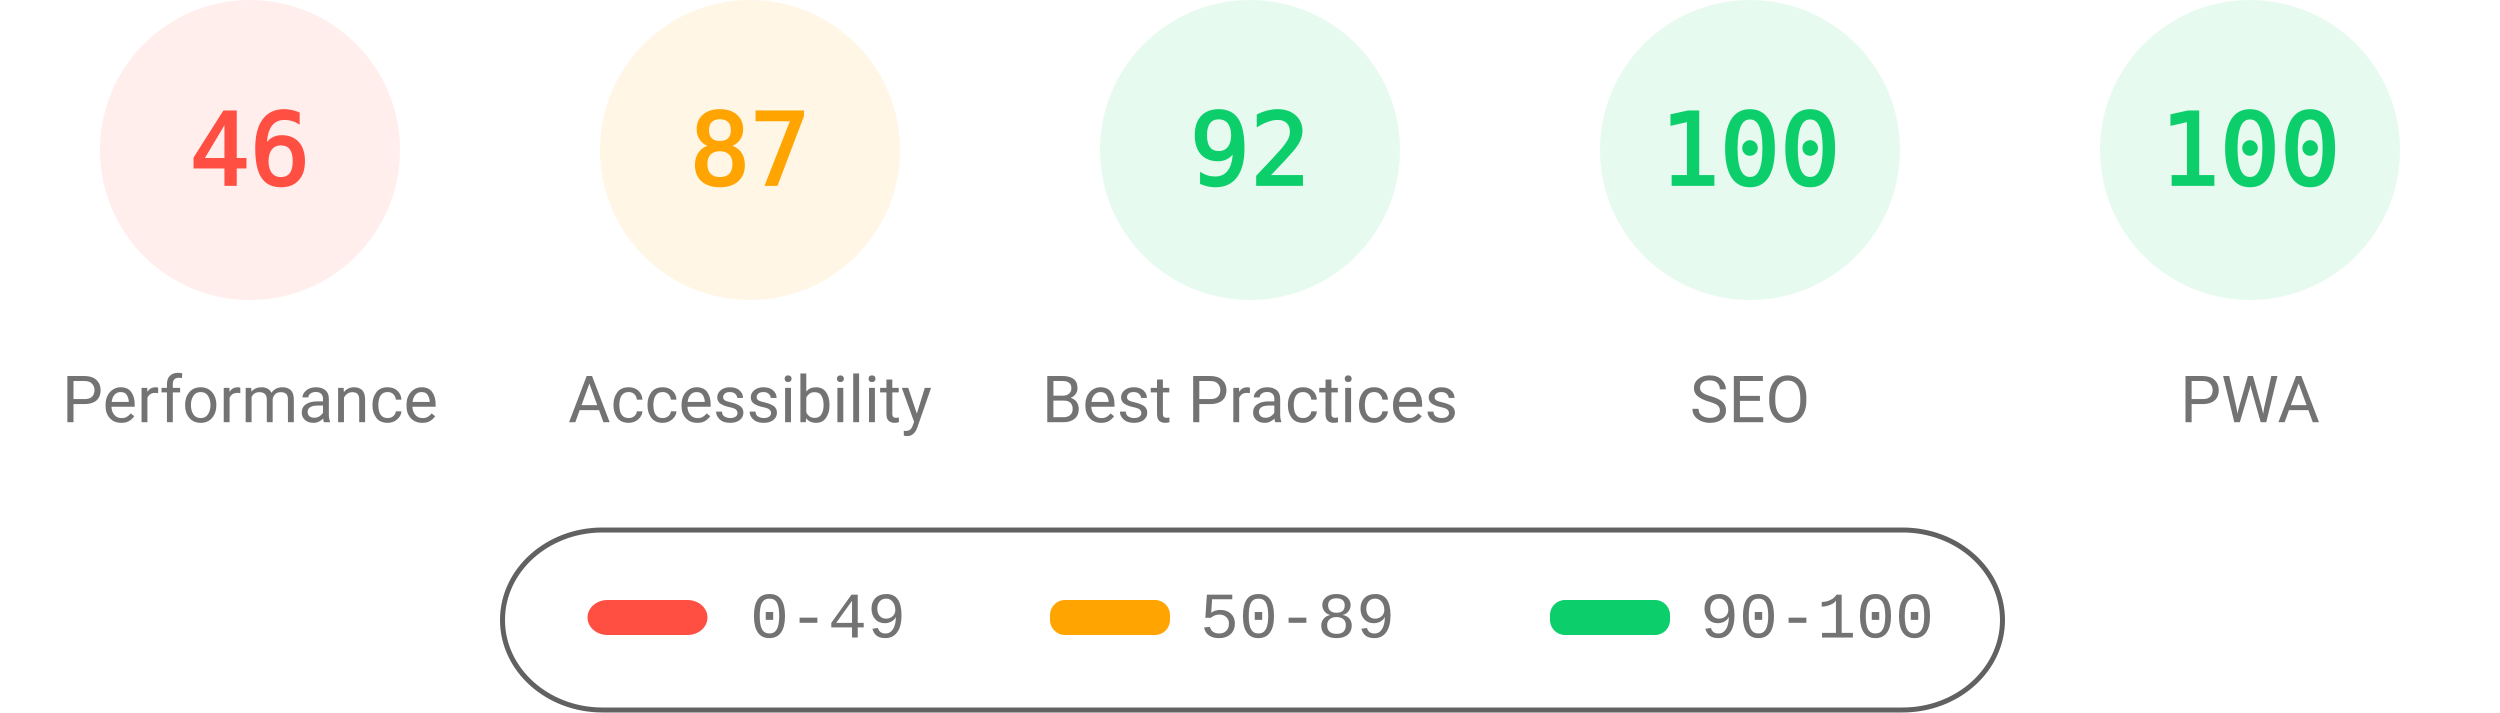
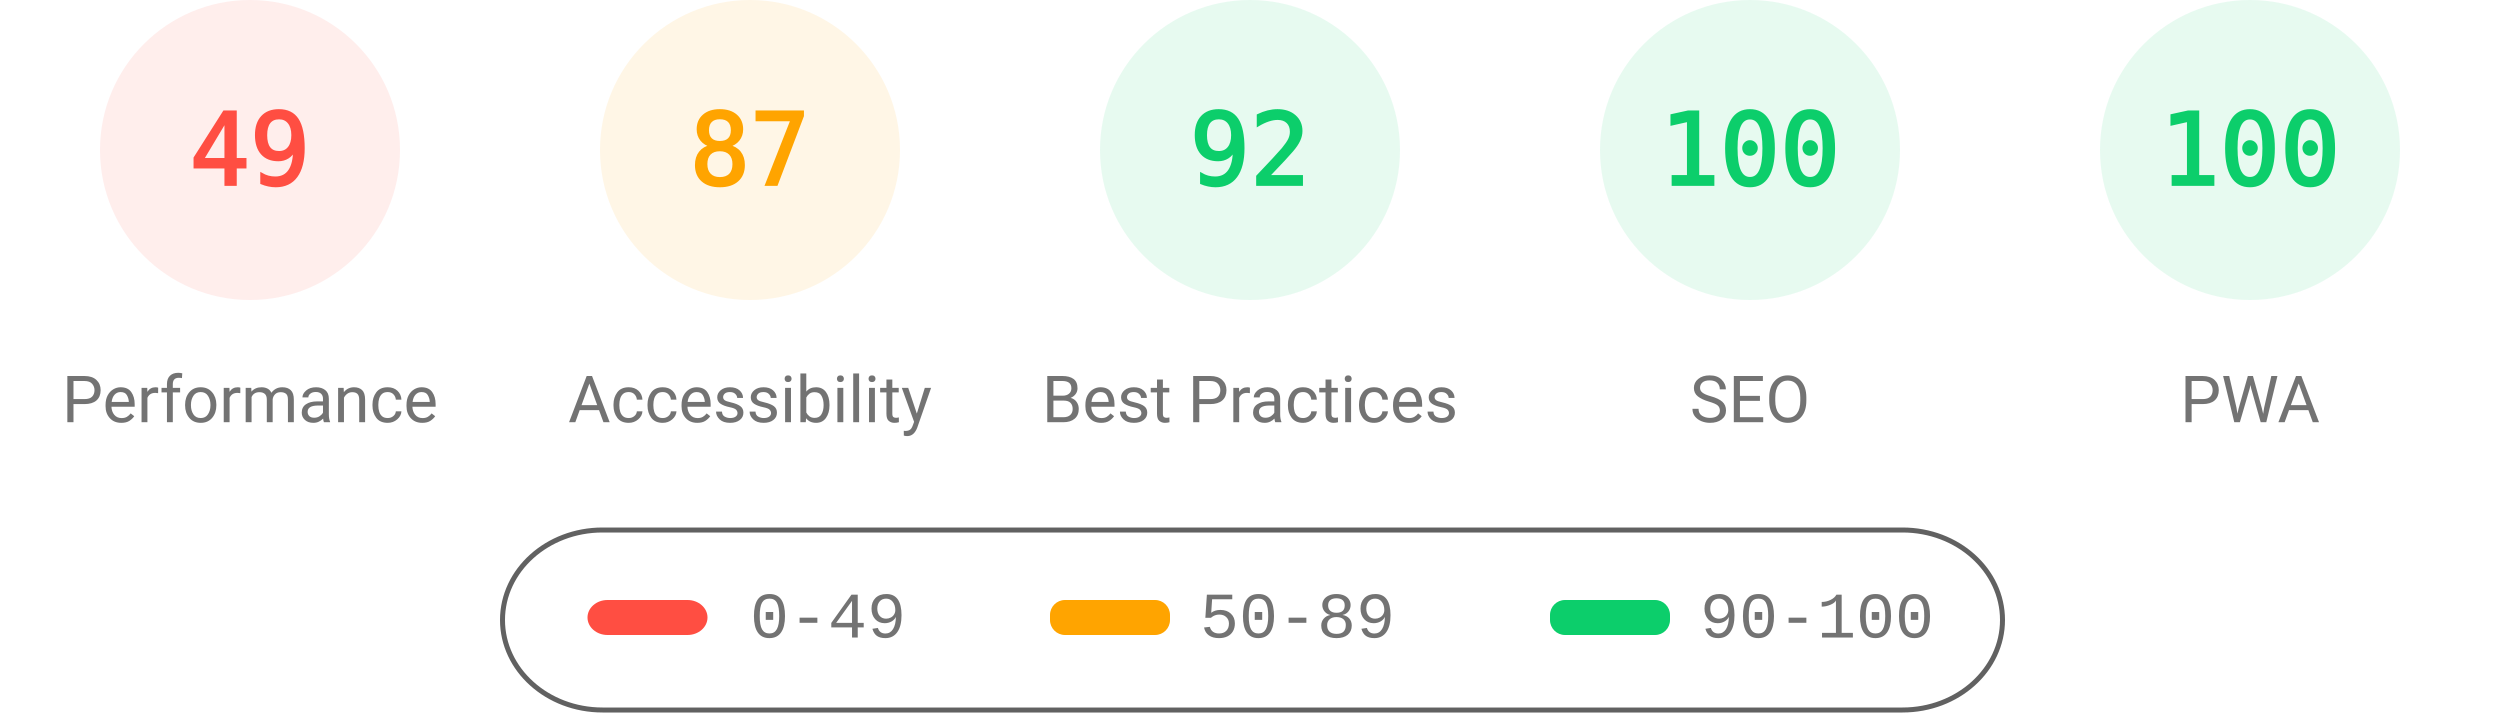
<svg xmlns="http://www.w3.org/2000/svg" fill="none" width="1000" height="285">
  <style>.gauge-base{opacity:.1}.gauge-arc{fill:none;animation-delay:250ms;stroke-linecap:round;transform:rotate(-90deg);transform-origin:100px 60px;animation:load-gauge 1s ease forwards}.guage-text{font-size:40px;font-family:monospace;text-align:center}.guage-red{color:#ff4e42;fill:#ff4e42;stroke:#ff4e42}.guage-orange{color:#ffa400;fill:#ffa400;stroke:#ffa400}.guage-green{color:#0cce6b;fill:#0cce6b;stroke:#0cce6b}.guage-undefined{color:#5c5c5c;fill:#5c5c5c;stroke:#5c5c5c}.guage-title{color:#737373;fill:#737373;stroke:none;font-size:26px;line-height:26px;font-family:Roboto,Halvetica,Arial,sans-serif}@keyframes load-gauge{from{stroke-dasharray:0 352.858}}</style>
  <svg class="guage-div guage-perf guage-red" viewBox="0 0 200 200" width="200" height="200">
    <circle class="gauge-base" r="56" cx="100" cy="60" stroke-width="8" />
-     <circle class="gauge-arc guage-arc-1" r="56" cx="100" cy="60" stroke-width="8" style="stroke-dasharray:161.855,351.858" />
-     <text class="guage-text" x="100" y="60" alignment-baseline="central" dominant-baseline="central" text-anchor="middle">46</text>
+     <circle class="gauge-arc guage-arc-1" r="56" cx="100" cy="60" stroke-width="8" style="stroke-dasharray:172.41,351.858" />
+     <text class="guage-text" x="100" y="60" alignment-baseline="central" dominant-baseline="central" text-anchor="middle">49</text>
    <text class="guage-title" x="100" y="160" alignment-baseline="central" dominant-baseline="central" text-anchor="middle">Performance</text>
  </svg>
  <svg class="guage-div guage-acc guage-orange" viewBox="0 0 200 200" width="200" height="200" x="200">
    <circle class="gauge-base" r="56" cx="100" cy="60" stroke-width="8" />
    <circle class="gauge-arc guage-arc-2" r="56" cx="100" cy="60" stroke-width="8" style="stroke-dasharray:306.116,351.858" />
    <text class="guage-text" x="100" y="60" alignment-baseline="central" dominant-baseline="central" text-anchor="middle">87</text>
    <text class="guage-title" x="100" y="160" alignment-baseline="central" dominant-baseline="central" text-anchor="middle">Accessibility</text>
  </svg>
  <svg class="guage-div guage-best guage-green" viewBox="0 0 200 200" width="200" height="200" x="400">
    <circle class="gauge-base" r="56" cx="100" cy="60" stroke-width="8" />
    <circle class="gauge-arc guage-arc-3" r="56" cx="100" cy="60" stroke-width="8" style="stroke-dasharray:323.709,351.858" />
    <text class="guage-text" x="100" y="60" alignment-baseline="central" dominant-baseline="central" text-anchor="middle">92</text>
    <text class="guage-title" x="100" y="160" alignment-baseline="central" dominant-baseline="central" text-anchor="middle">Best Practices</text>
  </svg>
  <svg class="guage-div guage-seo guage-green" viewBox="0 0 200 200" width="200" height="200" x="600">
    <circle class="gauge-base" r="56" cx="100" cy="60" stroke-width="8" />
    <circle class="gauge-arc guage-arc-4" r="56" cx="100" cy="60" stroke-width="8" style="stroke-dasharray:351.858,351.858" />
    <text class="guage-text" x="100" y="60" alignment-baseline="central" dominant-baseline="central" text-anchor="middle">100</text>
    <text class="guage-title" x="100" y="160" alignment-baseline="central" dominant-baseline="central" text-anchor="middle">SEO</text>
  </svg>
  <svg class="guage-div guage-pwa guage-green" viewBox="0 0 200 200" width="200" height="200" x="800">
    <circle class="gauge-base" r="56" cx="100" cy="60" stroke-width="8" />
    <circle class="gauge-arc guage-arc-4" r="56" cx="100" cy="60" stroke-width="8" style="stroke-dasharray:351.858,351.858" />
    <text class="guage-text" x="100" y="60" alignment-baseline="central" dominant-baseline="central" text-anchor="middle">100</text>
    <text class="guage-title" x="100" y="160" alignment-baseline="central" dominant-baseline="central" text-anchor="middle">PWA</text>
  </svg>
  <svg width="604" height="76" x="200" y="210">
    <path fill="none" id="canvas_background" d="M-1-1h604v80H-1z" />
    <rect fill-opacity="0" stroke="#616161" stroke-width="2" rx="40" id="svg_2" height="72" width="600" y="2" x="1" fill="#000" />
    <rect stroke="#000" rx="8" id="svg_3" height="14" width="48" y="30" x="35" stroke-opacity="null" stroke-width="0" fill="#ff4e42" />
    <rect stroke="#000" rx="6" id="svg_4" height="14" width="48" y="30" x="220" stroke-opacity="null" stroke-width="0" fill="#ffa400" />
    <rect stroke="#000" rx="6" id="svg_5" height="14" width="48" y="30" x="420" stroke-opacity="null" stroke-width="0" fill="#0cce6b" />
    <text xml:space="preserve" text-anchor="start" font-family="'Courier New', Courier, monospace" font-size="26" id="svg_6" y="45" x="100" stroke-opacity="null" stroke-width="0" stroke="#000" fill="#737373">0-49</text>
    <text xml:space="preserve" text-anchor="start" font-family="'Courier New', Courier, monospace" font-size="26" id="svg_7" y="45" x="280" stroke-opacity="null" stroke-width="0" stroke="#000" fill="#737373">50-89</text>
    <text xml:space="preserve" text-anchor="start" font-family="'Courier New', Courier, monospace" font-size="26" id="svg_8" y="45" x="480" stroke-opacity="null" stroke-width="0" stroke="#000" fill="#737373">90-100</text>
  </svg>
</svg>
